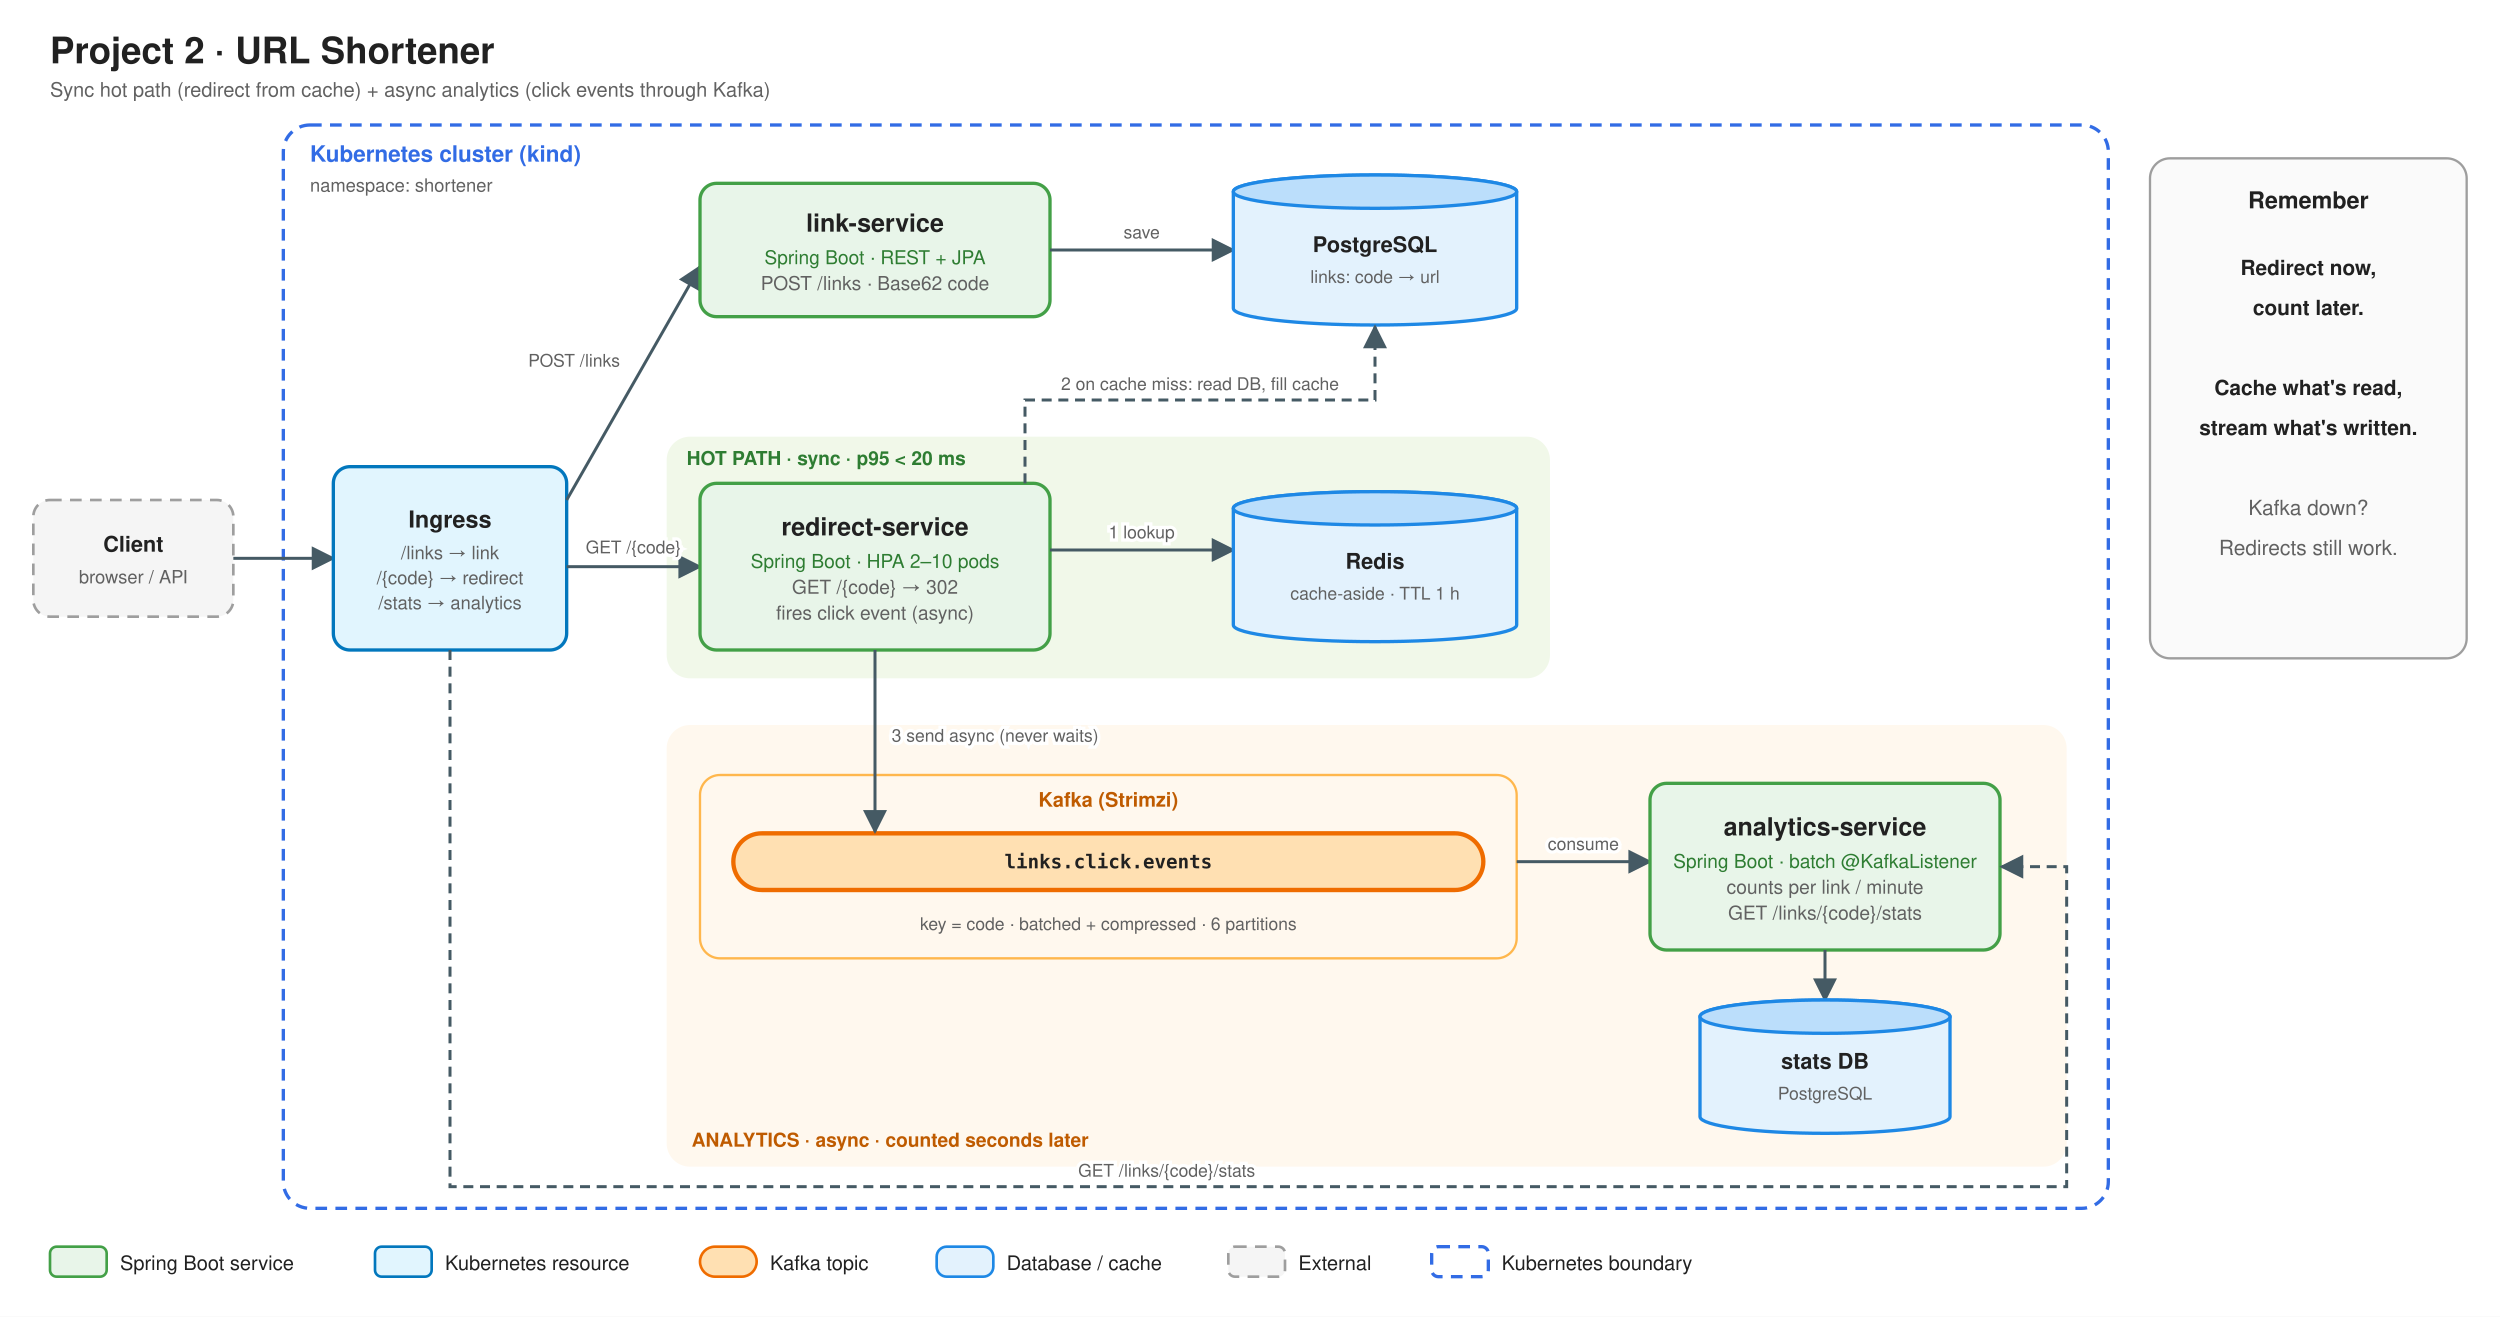
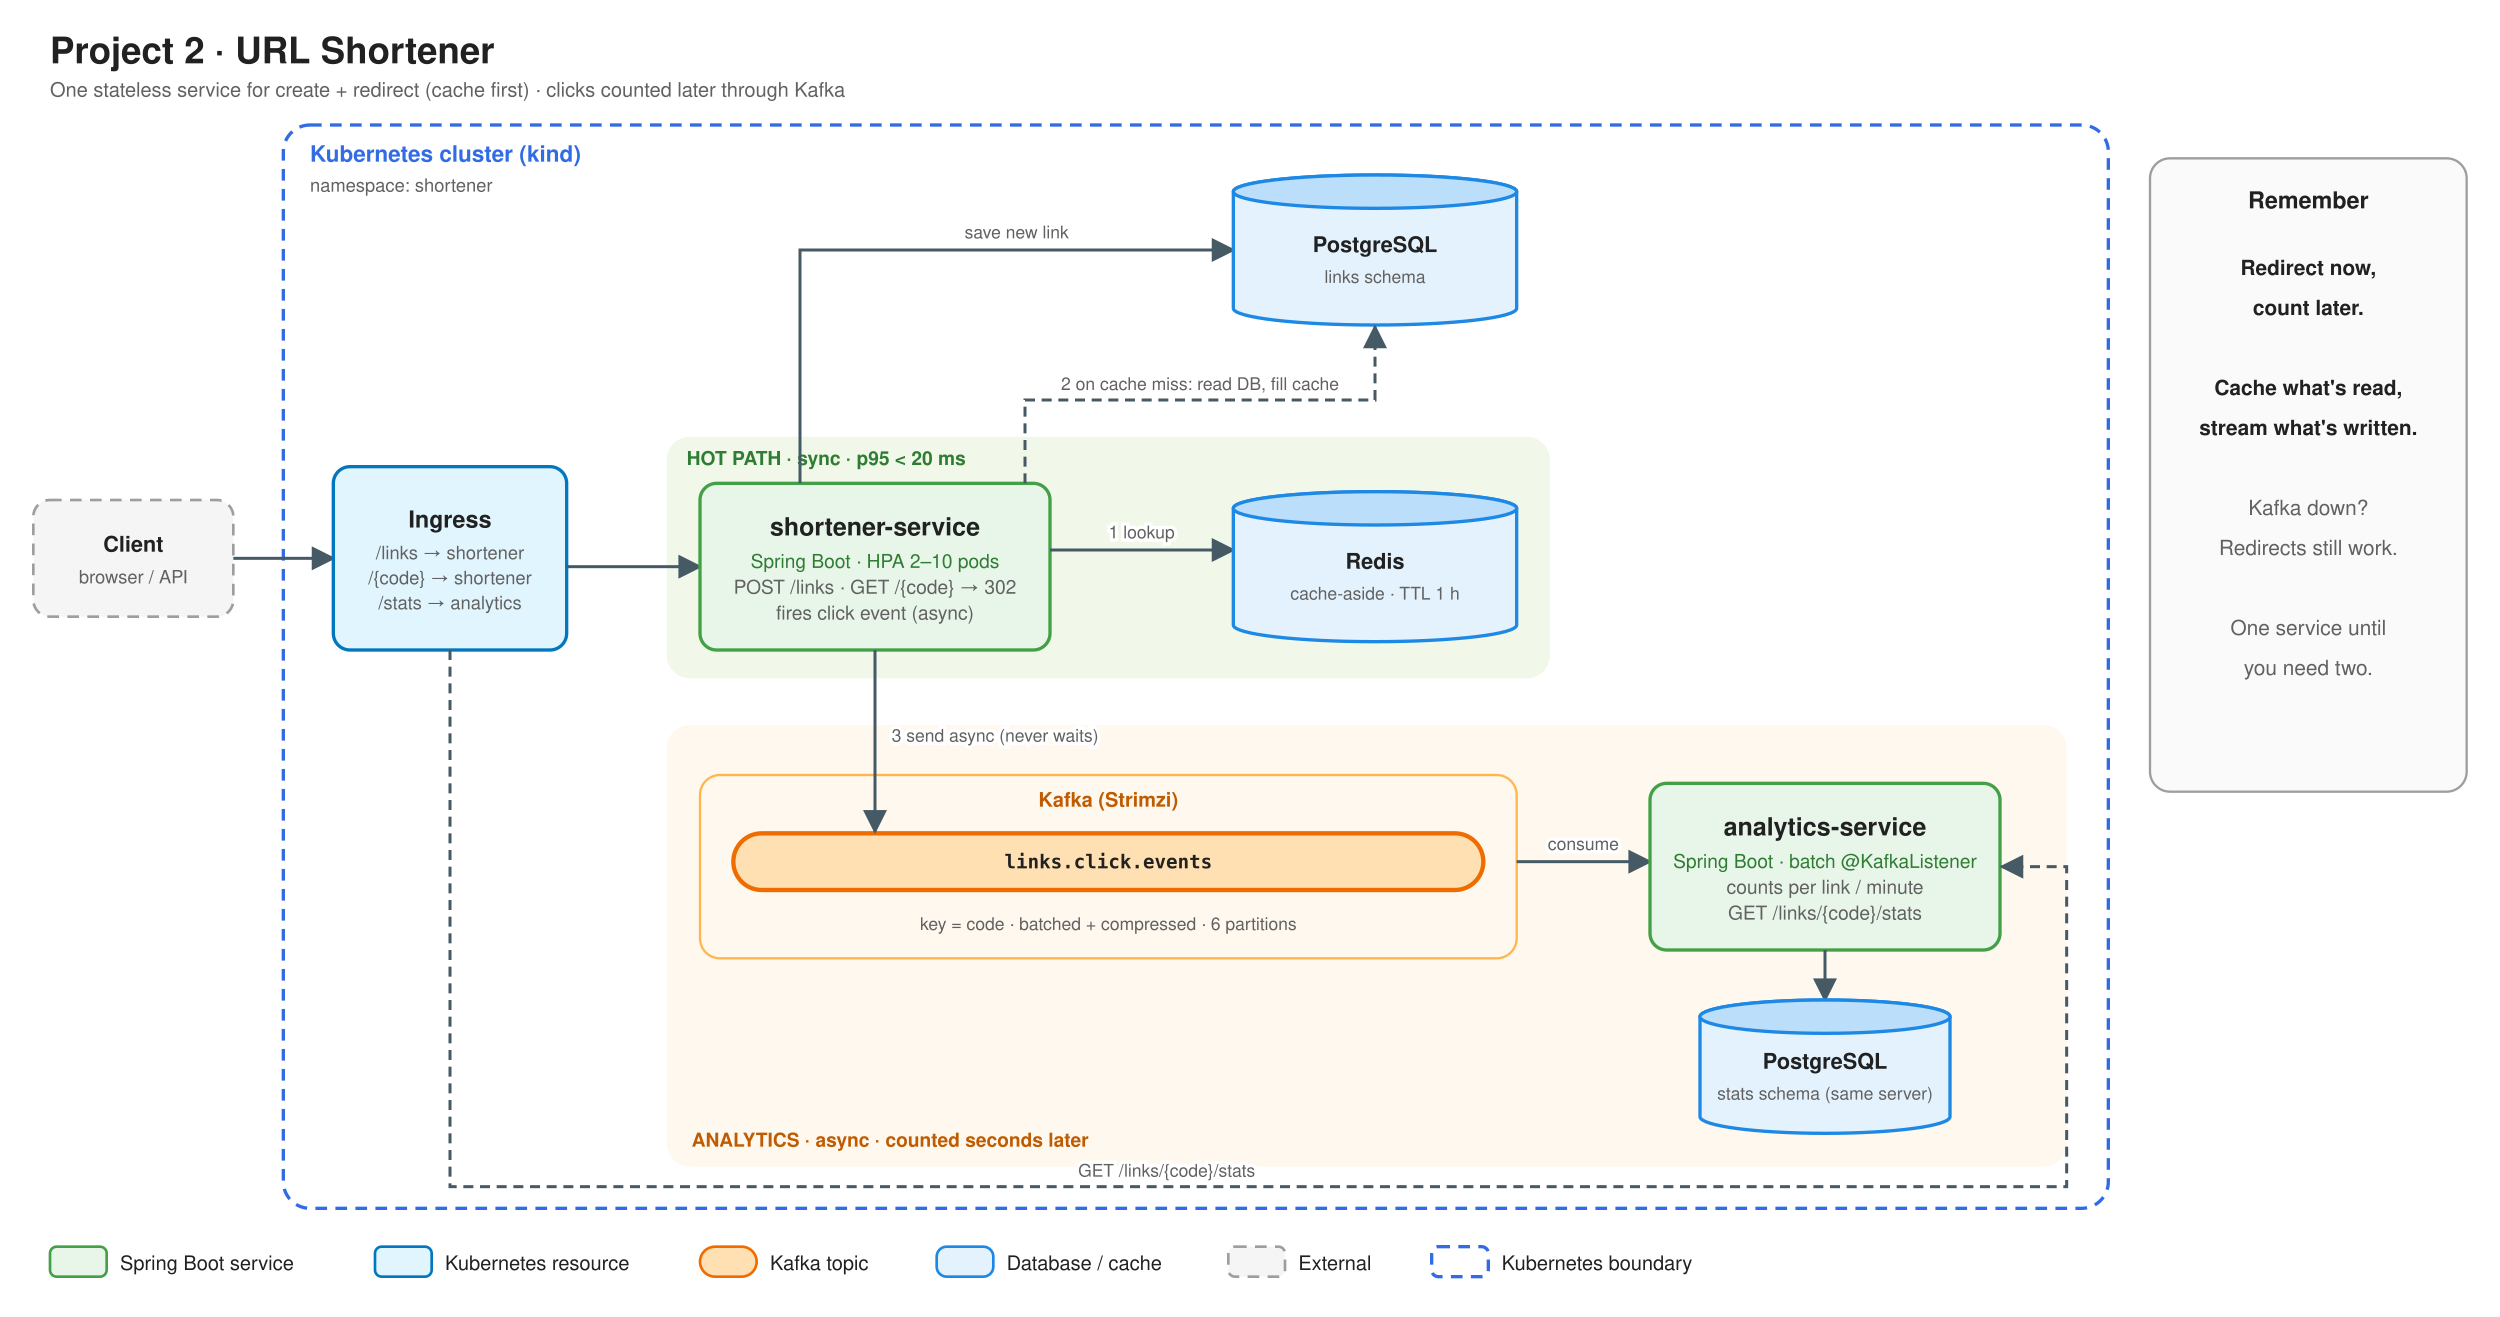
<svg xmlns="http://www.w3.org/2000/svg" width="1500" height="790" viewBox="0 0 1500 790">
  <defs>
    <marker id="arrow" viewBox="0 0 10 10" refX="9" refY="5" markerWidth="8" markerHeight="8" orient="auto">
      <path d="M0,0 L10,5 L0,10 z" fill="#455A64" />
    </marker>
    <marker id="arrowStart" viewBox="0 0 10 10" refX="1" refY="5" markerWidth="8" markerHeight="8" orient="auto">
      <path d="M10,0 L0,5 L10,10 z" fill="#455A64" />
    </marker>
    <marker id="mk-orange" viewBox="0 0 10 10" refX="9" refY="5" markerWidth="8" markerHeight="8" orient="auto">
      <path d="M0,0 L10,5 L0,10 z" fill="#EF6C00" stroke="#EF6C00" stroke-width="1.2" />
    </marker>
    <marker id="mk-red" viewBox="0 0 10 10" refX="9" refY="5" markerWidth="8" markerHeight="8" orient="auto">
      <path d="M0,0 L10,5 L0,10 z" fill="#C62828" stroke="#C62828" stroke-width="1.2" />
    </marker>
    <marker id="mk-grey" viewBox="0 0 10 10" refX="9" refY="5" markerWidth="8" markerHeight="8" orient="auto">
      <path d="M0,1 L9,5 L0,9" fill="#78909C" stroke="#78909C" stroke-width="1.2" />
    </marker>
  </defs>
  <rect width="100%" height="100%" fill="white" />
  <text x="30" y="38" font-family="Helvetica, Arial, sans-serif" font-size="22" font-weight="bold" fill="#212121" text-anchor="start">Project 2 · URL Shortener</text>
-   <text x="30" y="58" font-family="Helvetica, Arial, sans-serif" font-size="12" font-weight="normal" fill="#616161" text-anchor="start">Sync hot path (redirect from cache) + async analytics (click events through Kafka)</text>
+   <text x="30" y="58" font-family="Helvetica, Arial, sans-serif" font-size="12" font-weight="normal" fill="#616161" text-anchor="start">One stateless service for create + redirect (cache first) · clicks counted later through Kafka</text>
  <rect x="170" y="75" width="1095" height="650" rx="16" fill="none" stroke="#326CE5" stroke-width="2" stroke-dasharray="7 5" />
  <text x="186" y="97" font-family="Helvetica, Arial, sans-serif" font-size="13.5" font-weight="bold" fill="#326CE5" text-anchor="start">Kubernetes cluster (kind)</text>
  <text x="186" y="115" font-family="Helvetica, Arial, sans-serif" font-size="11" font-weight="normal" fill="#616161" text-anchor="start">namespace: shortener</text>
  <rect x="400" y="262" width="530" height="145" rx="14" fill="#F1F8E9" stroke="none" stroke-width="0" />
  <text x="412" y="279" font-family="Helvetica, Arial, sans-serif" font-size="11.5" font-weight="bold" fill="#2E7D32" text-anchor="start">HOT PATH · sync · p95 &lt; 20 ms</text>
  <rect x="400" y="435" width="840" height="265" rx="14" fill="#FFF8EE" stroke="none" stroke-width="0" />
  <text x="415" y="688" font-family="Helvetica, Arial, sans-serif" font-size="11.5" font-weight="bold" fill="#BF5B00" text-anchor="start">ANALYTICS · async · counted seconds later</text>
  <rect x="20" y="300" width="120" height="70" rx="10" fill="#F5F5F5" stroke="#9E9E9E" stroke-width="1.6" stroke-dasharray="7 5" />
  <text x="80.0" y="331.0" font-family="Helvetica, Arial, sans-serif" font-size="13" font-weight="bold" fill="#212121" text-anchor="middle">Client</text>
  <text x="80.0" y="350.0" font-family="Helvetica, Arial, sans-serif" font-size="11" font-weight="normal" fill="#616161" text-anchor="middle">browser / API</text>
  <polyline points="140,335 200,335" fill="none" stroke="#455A64" stroke-width="1.8" marker-end="url(#arrow)" />
  <rect x="200" y="280" width="140" height="110" rx="10" fill="#E1F5FE" stroke="#0277BD" stroke-width="2" />
  <text x="270.0" y="316.5" font-family="Helvetica, Arial, sans-serif" font-size="14" font-weight="bold" fill="#212121" text-anchor="middle">Ingress</text>
-   <text x="270.0" y="335.5" font-family="Helvetica, Arial, sans-serif" font-size="11" font-weight="normal" fill="#616161" text-anchor="middle">/links → link</text>
-   <text x="270.0" y="350.5" font-family="Helvetica, Arial, sans-serif" font-size="11" font-weight="normal" fill="#616161" text-anchor="middle">/{code} → redirect</text>
+   <text x="270.0" y="335.5" font-family="Helvetica, Arial, sans-serif" font-size="11" font-weight="normal" fill="#616161" text-anchor="middle">/links → shortener</text>
+   <text x="270.0" y="350.5" font-family="Helvetica, Arial, sans-serif" font-size="11" font-weight="normal" fill="#616161" text-anchor="middle">/{code} → shortener</text>
  <text x="270.0" y="365.5" font-family="Helvetica, Arial, sans-serif" font-size="11" font-weight="normal" fill="#616161" text-anchor="middle">/stats → analytics</text>
-   <polyline points="340,300 420,160" fill="none" stroke="#455A64" stroke-width="1.8" marker-end="url(#arrow)" />
-   <text x="372" y="220" font-family="Helvetica, Arial, sans-serif" font-size="10.5" font-weight="normal" fill="#616161" text-anchor="end" stroke="white" stroke-width="4" paint-order="stroke">POST /links</text>
-   <rect x="420" y="110" width="210" height="80" rx="10" fill="#E8F5E9" stroke="#43A047" stroke-width="2" />
-   <text x="525.0" y="139.0" font-family="Helvetica, Arial, sans-serif" font-size="15" font-weight="bold" fill="#212121" text-anchor="middle">link-service</text>
-   <text x="525.0" y="158.5" font-family="Helvetica, Arial, sans-serif" font-size="11.5" font-weight="normal" fill="#2E7D32" text-anchor="middle">Spring Boot · REST + JPA</text>
-   <text x="525.0" y="174.0" font-family="Helvetica, Arial, sans-serif" font-size="11.5" font-weight="normal" fill="#616161" text-anchor="middle">POST /links · Base62 code</text>
-   <polyline points="630,150 740,150" fill="none" stroke="#455A64" stroke-width="1.8" marker-end="url(#arrow)" />
-   <text x="685" y="143" font-family="Helvetica, Arial, sans-serif" font-size="10.5" font-weight="normal" fill="#616161" text-anchor="middle" stroke="white" stroke-width="4" paint-order="stroke">save</text>
+   <polyline points="340,340 420,340" fill="none" stroke="#455A64" stroke-width="1.8" marker-end="url(#arrow)" />
+   <rect x="420" y="290" width="210" height="100" rx="10" fill="#E8F5E9" stroke="#43A047" stroke-width="2" />
+   <text x="525.0" y="321.25" font-family="Helvetica, Arial, sans-serif" font-size="15" font-weight="bold" fill="#212121" text-anchor="middle">shortener-service</text>
+   <text x="525.0" y="340.75" font-family="Helvetica, Arial, sans-serif" font-size="11.5" font-weight="normal" fill="#2E7D32" text-anchor="middle">Spring Boot · HPA 2–10 pods</text>
+   <text x="525.0" y="356.25" font-family="Helvetica, Arial, sans-serif" font-size="11.5" font-weight="normal" fill="#616161" text-anchor="middle">POST /links · GET /{code} → 302</text>
+   <text x="525.0" y="371.75" font-family="Helvetica, Arial, sans-serif" font-size="11.5" font-weight="normal" fill="#616161" text-anchor="middle">fires click event (async)</text>
+   <polyline points="480,290 480,150 740,150" fill="none" stroke="#455A64" stroke-width="1.8" marker-end="url(#arrow)" />
+   <text x="610" y="143" font-family="Helvetica, Arial, sans-serif" font-size="10.5" font-weight="normal" fill="#616161" text-anchor="middle" stroke="white" stroke-width="4" paint-order="stroke">save new link</text>
  <path d="M740,115 A85.0,10 0 0 1 910,115 V185 A85.0,10 0 0 1 740,185 Z" fill="#E3F2FD" stroke="#1E88E5" stroke-width="2" />
  <ellipse cx="825.0" cy="115" rx="85.0" ry="10" fill="#BBDEFB" stroke="#1E88E5" stroke-width="2" />
  <text x="825.0" y="151.25" font-family="Helvetica, Arial, sans-serif" font-size="13" font-weight="bold" fill="#212121" text-anchor="middle">PostgreSQL</text>
-   <text x="825.0" y="169.75" font-family="Helvetica, Arial, sans-serif" font-size="10.5" font-weight="normal" fill="#616161" text-anchor="middle">links: code → url</text>
-   <polyline points="340,340 420,340" fill="none" stroke="#455A64" stroke-width="1.8" marker-end="url(#arrow)" />
-   <text x="380" y="332" font-family="Helvetica, Arial, sans-serif" font-size="10.5" font-weight="normal" fill="#616161" text-anchor="middle" stroke="white" stroke-width="4" paint-order="stroke">GET /{code}</text>
-   <rect x="420" y="290" width="210" height="100" rx="10" fill="#E8F5E9" stroke="#43A047" stroke-width="2" />
-   <text x="525.0" y="321.25" font-family="Helvetica, Arial, sans-serif" font-size="15" font-weight="bold" fill="#212121" text-anchor="middle">redirect-service</text>
-   <text x="525.0" y="340.75" font-family="Helvetica, Arial, sans-serif" font-size="11.5" font-weight="normal" fill="#2E7D32" text-anchor="middle">Spring Boot · HPA 2–10 pods</text>
-   <text x="525.0" y="356.25" font-family="Helvetica, Arial, sans-serif" font-size="11.5" font-weight="normal" fill="#616161" text-anchor="middle">GET /{code} → 302</text>
-   <text x="525.0" y="371.75" font-family="Helvetica, Arial, sans-serif" font-size="11.5" font-weight="normal" fill="#616161" text-anchor="middle">fires click event (async)</text>
+   <text x="825.0" y="169.75" font-family="Helvetica, Arial, sans-serif" font-size="10.5" font-weight="normal" fill="#616161" text-anchor="middle">links schema</text>
  <polyline points="630,330 740,330" fill="none" stroke="#455A64" stroke-width="1.8" marker-end="url(#arrow)" />
  <text x="685" y="323" font-family="Helvetica, Arial, sans-serif" font-size="10.5" font-weight="normal" fill="#616161" text-anchor="middle" stroke="white" stroke-width="4" paint-order="stroke">1 lookup</text>
  <path d="M740,305 A85.0,10 0 0 1 910,305 V375 A85.0,10 0 0 1 740,375 Z" fill="#E3F2FD" stroke="#1E88E5" stroke-width="2" />
  <ellipse cx="825.0" cy="305" rx="85.0" ry="10" fill="#BBDEFB" stroke="#1E88E5" stroke-width="2" />
  <text x="825.0" y="341.25" font-family="Helvetica, Arial, sans-serif" font-size="13" font-weight="bold" fill="#212121" text-anchor="middle">Redis</text>
  <text x="825.0" y="359.75" font-family="Helvetica, Arial, sans-serif" font-size="10.5" font-weight="normal" fill="#616161" text-anchor="middle">cache-aside · TTL 1 h</text>
  <polyline points="615,290 615,240 825,240 825,196" fill="none" stroke="#455A64" stroke-width="1.8" stroke-dasharray="6 4" marker-end="url(#arrow)" />
  <text x="720" y="234" font-family="Helvetica, Arial, sans-serif" font-size="10.5" font-weight="normal" fill="#616161" text-anchor="middle" stroke="white" stroke-width="4" paint-order="stroke">2 on cache miss: read DB, fill cache</text>
  <rect x="420" y="465" width="490" height="110" rx="12" fill="#FFF8EE" stroke="#FFB74D" stroke-width="1.4" />
  <text x="665.0" y="484" font-family="Helvetica, Arial, sans-serif" font-size="12" font-weight="bold" fill="#BF5B00" text-anchor="middle">Kafka (Strimzi)</text>
  <rect x="440" y="500" width="450" height="34" rx="17.0" fill="#FFE0B2" stroke="#EF6C00" stroke-width="2.6" />
  <text x="665.0" y="521.0" font-family="Menlo, Consolas, monospace" font-size="11.5" font-weight="bold" fill="#212121" text-anchor="middle">links.click.events</text>
  <text x="665" y="558" font-family="Helvetica, Arial, sans-serif" font-size="10.5" font-weight="normal" fill="#616161" text-anchor="middle">key = code · batched + compressed · 6 partitions</text>
  <polyline points="525,390 525,499" fill="none" stroke="#455A64" stroke-width="1.8" marker-end="url(#arrow)" />
  <text x="535" y="445" font-family="Helvetica, Arial, sans-serif" font-size="10.5" font-weight="normal" fill="#616161" text-anchor="start" stroke="white" stroke-width="4" paint-order="stroke">3 send async (never waits)</text>
  <polyline points="910,517 990,517" fill="none" stroke="#455A64" stroke-width="1.8" marker-end="url(#arrow)" />
  <text x="950" y="510" font-family="Helvetica, Arial, sans-serif" font-size="10.5" font-weight="normal" fill="#616161" text-anchor="middle" stroke="white" stroke-width="4" paint-order="stroke">consume</text>
  <rect x="990" y="470" width="210" height="100" rx="10" fill="#E8F5E9" stroke="#43A047" stroke-width="2" />
  <text x="1095.0" y="501.25" font-family="Helvetica, Arial, sans-serif" font-size="15" font-weight="bold" fill="#212121" text-anchor="middle">analytics-service</text>
  <text x="1095.0" y="520.75" font-family="Helvetica, Arial, sans-serif" font-size="11.5" font-weight="normal" fill="#2E7D32" text-anchor="middle">Spring Boot · batch @KafkaListener</text>
  <text x="1095.0" y="536.25" font-family="Helvetica, Arial, sans-serif" font-size="11.5" font-weight="normal" fill="#616161" text-anchor="middle">counts per link / minute</text>
  <text x="1095.0" y="551.75" font-family="Helvetica, Arial, sans-serif" font-size="11.5" font-weight="normal" fill="#616161" text-anchor="middle">GET /links/{code}/stats</text>
  <polyline points="1095,570 1095,600" fill="none" stroke="#455A64" stroke-width="1.8" marker-end="url(#arrow)" />
  <path d="M1020,610 A75.0,10 0 0 1 1170,610 V670 A75.0,10 0 0 1 1020,670 Z" fill="#E3F2FD" stroke="#1E88E5" stroke-width="2" />
  <ellipse cx="1095.0" cy="610" rx="75.0" ry="10" fill="#BBDEFB" stroke="#1E88E5" stroke-width="2" />
-   <text x="1095.0" y="641.25" font-family="Helvetica, Arial, sans-serif" font-size="13" font-weight="bold" fill="#212121" text-anchor="middle">stats DB</text>
-   <text x="1095.0" y="659.75" font-family="Helvetica, Arial, sans-serif" font-size="10.5" font-weight="normal" fill="#616161" text-anchor="middle">PostgreSQL</text>
+   <text x="1095.0" y="641.25" font-family="Helvetica, Arial, sans-serif" font-size="13" font-weight="bold" fill="#212121" text-anchor="middle">PostgreSQL</text>
+   <text x="1095.0" y="659.75" font-family="Helvetica, Arial, sans-serif" font-size="10.5" font-weight="normal" fill="#616161" text-anchor="middle">stats schema (same server)</text>
  <polyline points="270,390 270,712 1240,712 1240,520 1201,520" fill="none" stroke="#455A64" stroke-width="1.8" stroke-dasharray="6 4" marker-end="url(#arrow)" />
  <text x="700" y="706" font-family="Helvetica, Arial, sans-serif" font-size="10.5" font-weight="normal" fill="#616161" text-anchor="middle" stroke="white" stroke-width="4" paint-order="stroke">GET /links/{code}/stats</text>
-   <rect x="1290" y="95" width="190" height="300" rx="12" fill="#FAFAFA" stroke="#9E9E9E" stroke-width="1.4" />
+   <rect x="1290" y="95" width="190" height="380" rx="12" fill="#FAFAFA" stroke="#9E9E9E" stroke-width="1.4" />
  <text x="1385" y="125" font-family="Helvetica, Arial, sans-serif" font-size="14" font-weight="bold" fill="#212121" text-anchor="middle">Remember</text>
  <text x="1385" y="165" font-family="Helvetica, Arial, sans-serif" font-size="12.5" font-weight="bold" fill="#212121" text-anchor="middle">Redirect now,</text>
  <text x="1385" y="189" font-family="Helvetica, Arial, sans-serif" font-size="12.5" font-weight="bold" fill="#212121" text-anchor="middle">count later.</text>
  <text x="1385" y="237" font-family="Helvetica, Arial, sans-serif" font-size="12.5" font-weight="bold" fill="#212121" text-anchor="middle">Cache what's read,</text>
  <text x="1385" y="261" font-family="Helvetica, Arial, sans-serif" font-size="12.5" font-weight="bold" fill="#212121" text-anchor="middle">stream what's written.</text>
  <text x="1385" y="309" font-family="Helvetica, Arial, sans-serif" font-size="12.5" font-weight="normal" fill="#616161" text-anchor="middle">Kafka down?</text>
  <text x="1385" y="333" font-family="Helvetica, Arial, sans-serif" font-size="12.5" font-weight="normal" fill="#616161" text-anchor="middle">Redirects still work.</text>
+   <text x="1385" y="381" font-family="Helvetica, Arial, sans-serif" font-size="12.5" font-weight="normal" fill="#616161" text-anchor="middle">One service until</text>
+   <text x="1385" y="405" font-family="Helvetica, Arial, sans-serif" font-size="12.5" font-weight="normal" fill="#616161" text-anchor="middle">you need two.</text>
  <rect x="30" y="748" width="34" height="18" rx="4" fill="#E8F5E9" stroke="#43A047" stroke-width="1.6" />
  <text x="72" y="762" font-family="Helvetica, Arial, sans-serif" font-size="12" font-weight="normal" fill="#212121" text-anchor="start">Spring Boot service</text>
  <rect x="225" y="748" width="34" height="18" rx="4" fill="#E1F5FE" stroke="#0277BD" stroke-width="1.6" />
  <text x="267" y="762" font-family="Helvetica, Arial, sans-serif" font-size="12" font-weight="normal" fill="#212121" text-anchor="start">Kubernetes resource</text>
  <rect x="420" y="748" width="34" height="18" rx="9" fill="#FFE0B2" stroke="#EF6C00" stroke-width="1.6" />
  <text x="462" y="762" font-family="Helvetica, Arial, sans-serif" font-size="12" font-weight="normal" fill="#212121" text-anchor="start">Kafka topic</text>
  <rect x="562" y="748" width="34" height="18" rx="6" fill="#E3F2FD" stroke="#1E88E5" stroke-width="1.6" />
  <text x="604" y="762" font-family="Helvetica, Arial, sans-serif" font-size="12" font-weight="normal" fill="#212121" text-anchor="start">Database / cache</text>
  <rect x="737" y="748" width="34" height="18" rx="4" fill="#F5F5F5" stroke="#9E9E9E" stroke-width="1.6" stroke-dasharray="7 5" />
  <text x="779" y="762" font-family="Helvetica, Arial, sans-serif" font-size="12" font-weight="normal" fill="#212121" text-anchor="start">External</text>
  <rect x="859" y="748" width="34" height="18" rx="4" fill="none" stroke="#326CE5" stroke-width="2" stroke-dasharray="7 5" />
  <text x="901" y="762" font-family="Helvetica, Arial, sans-serif" font-size="12" font-weight="normal" fill="#212121" text-anchor="start">Kubernetes boundary</text>
</svg>
